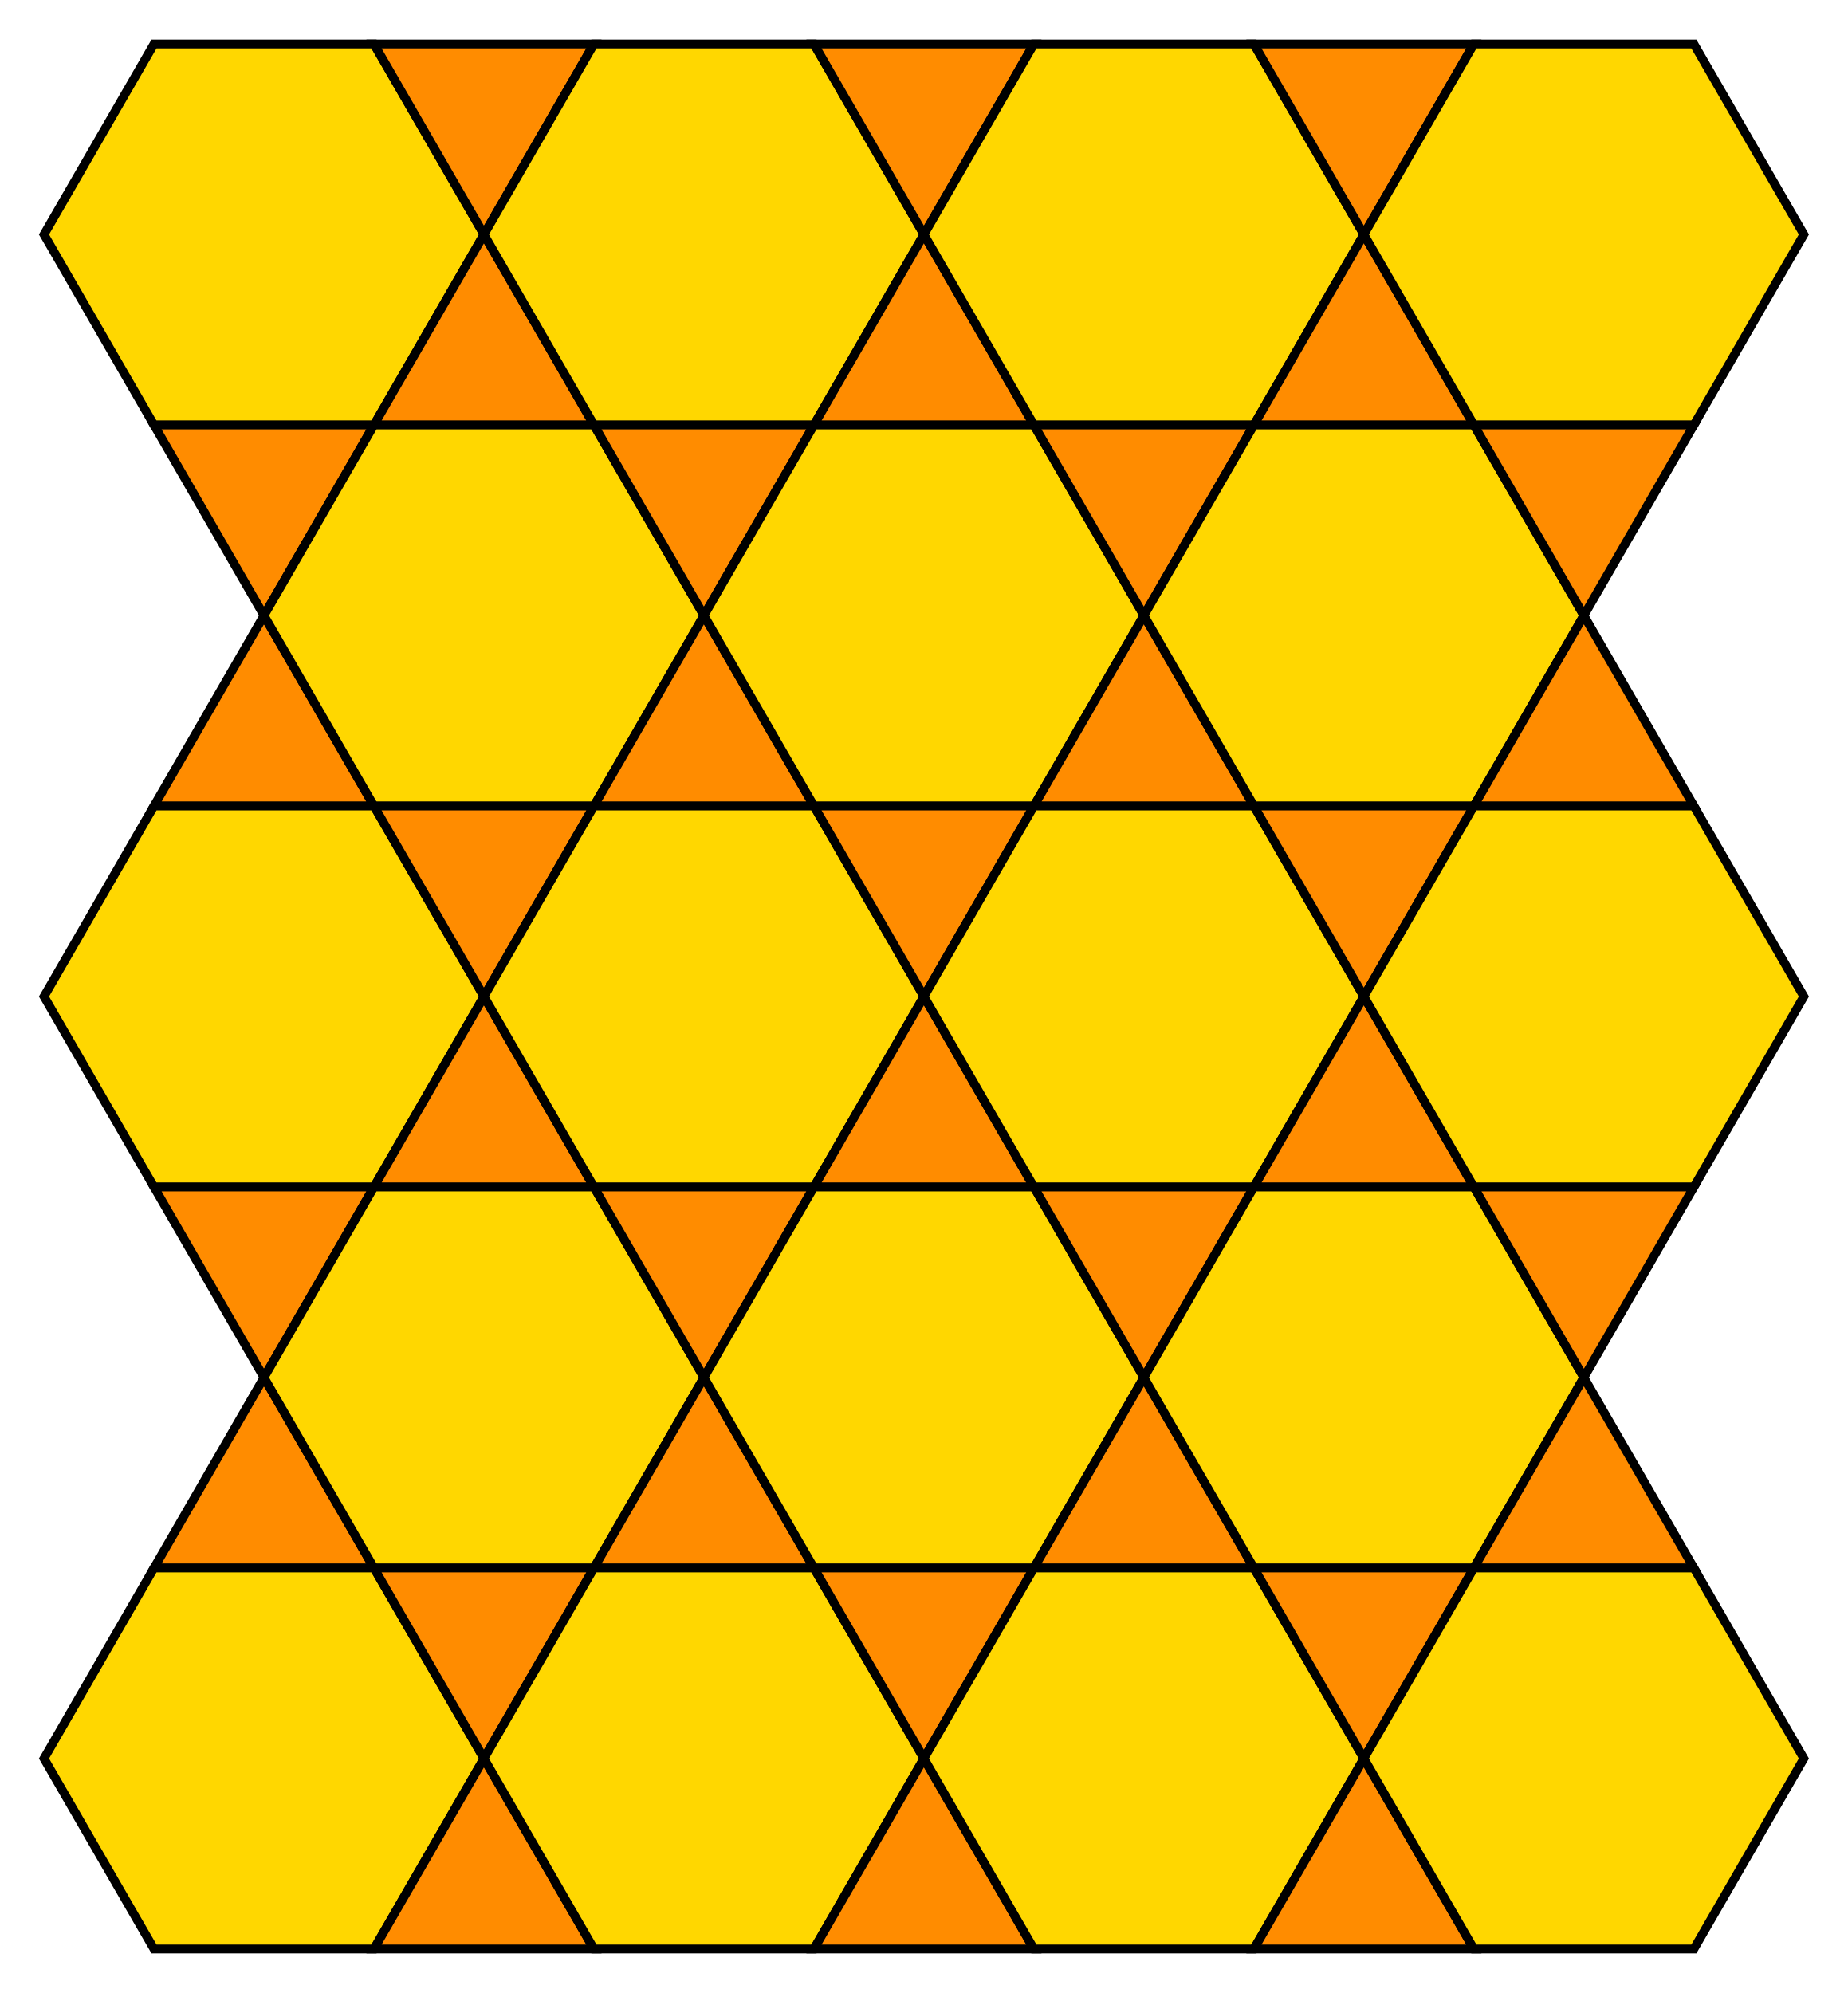
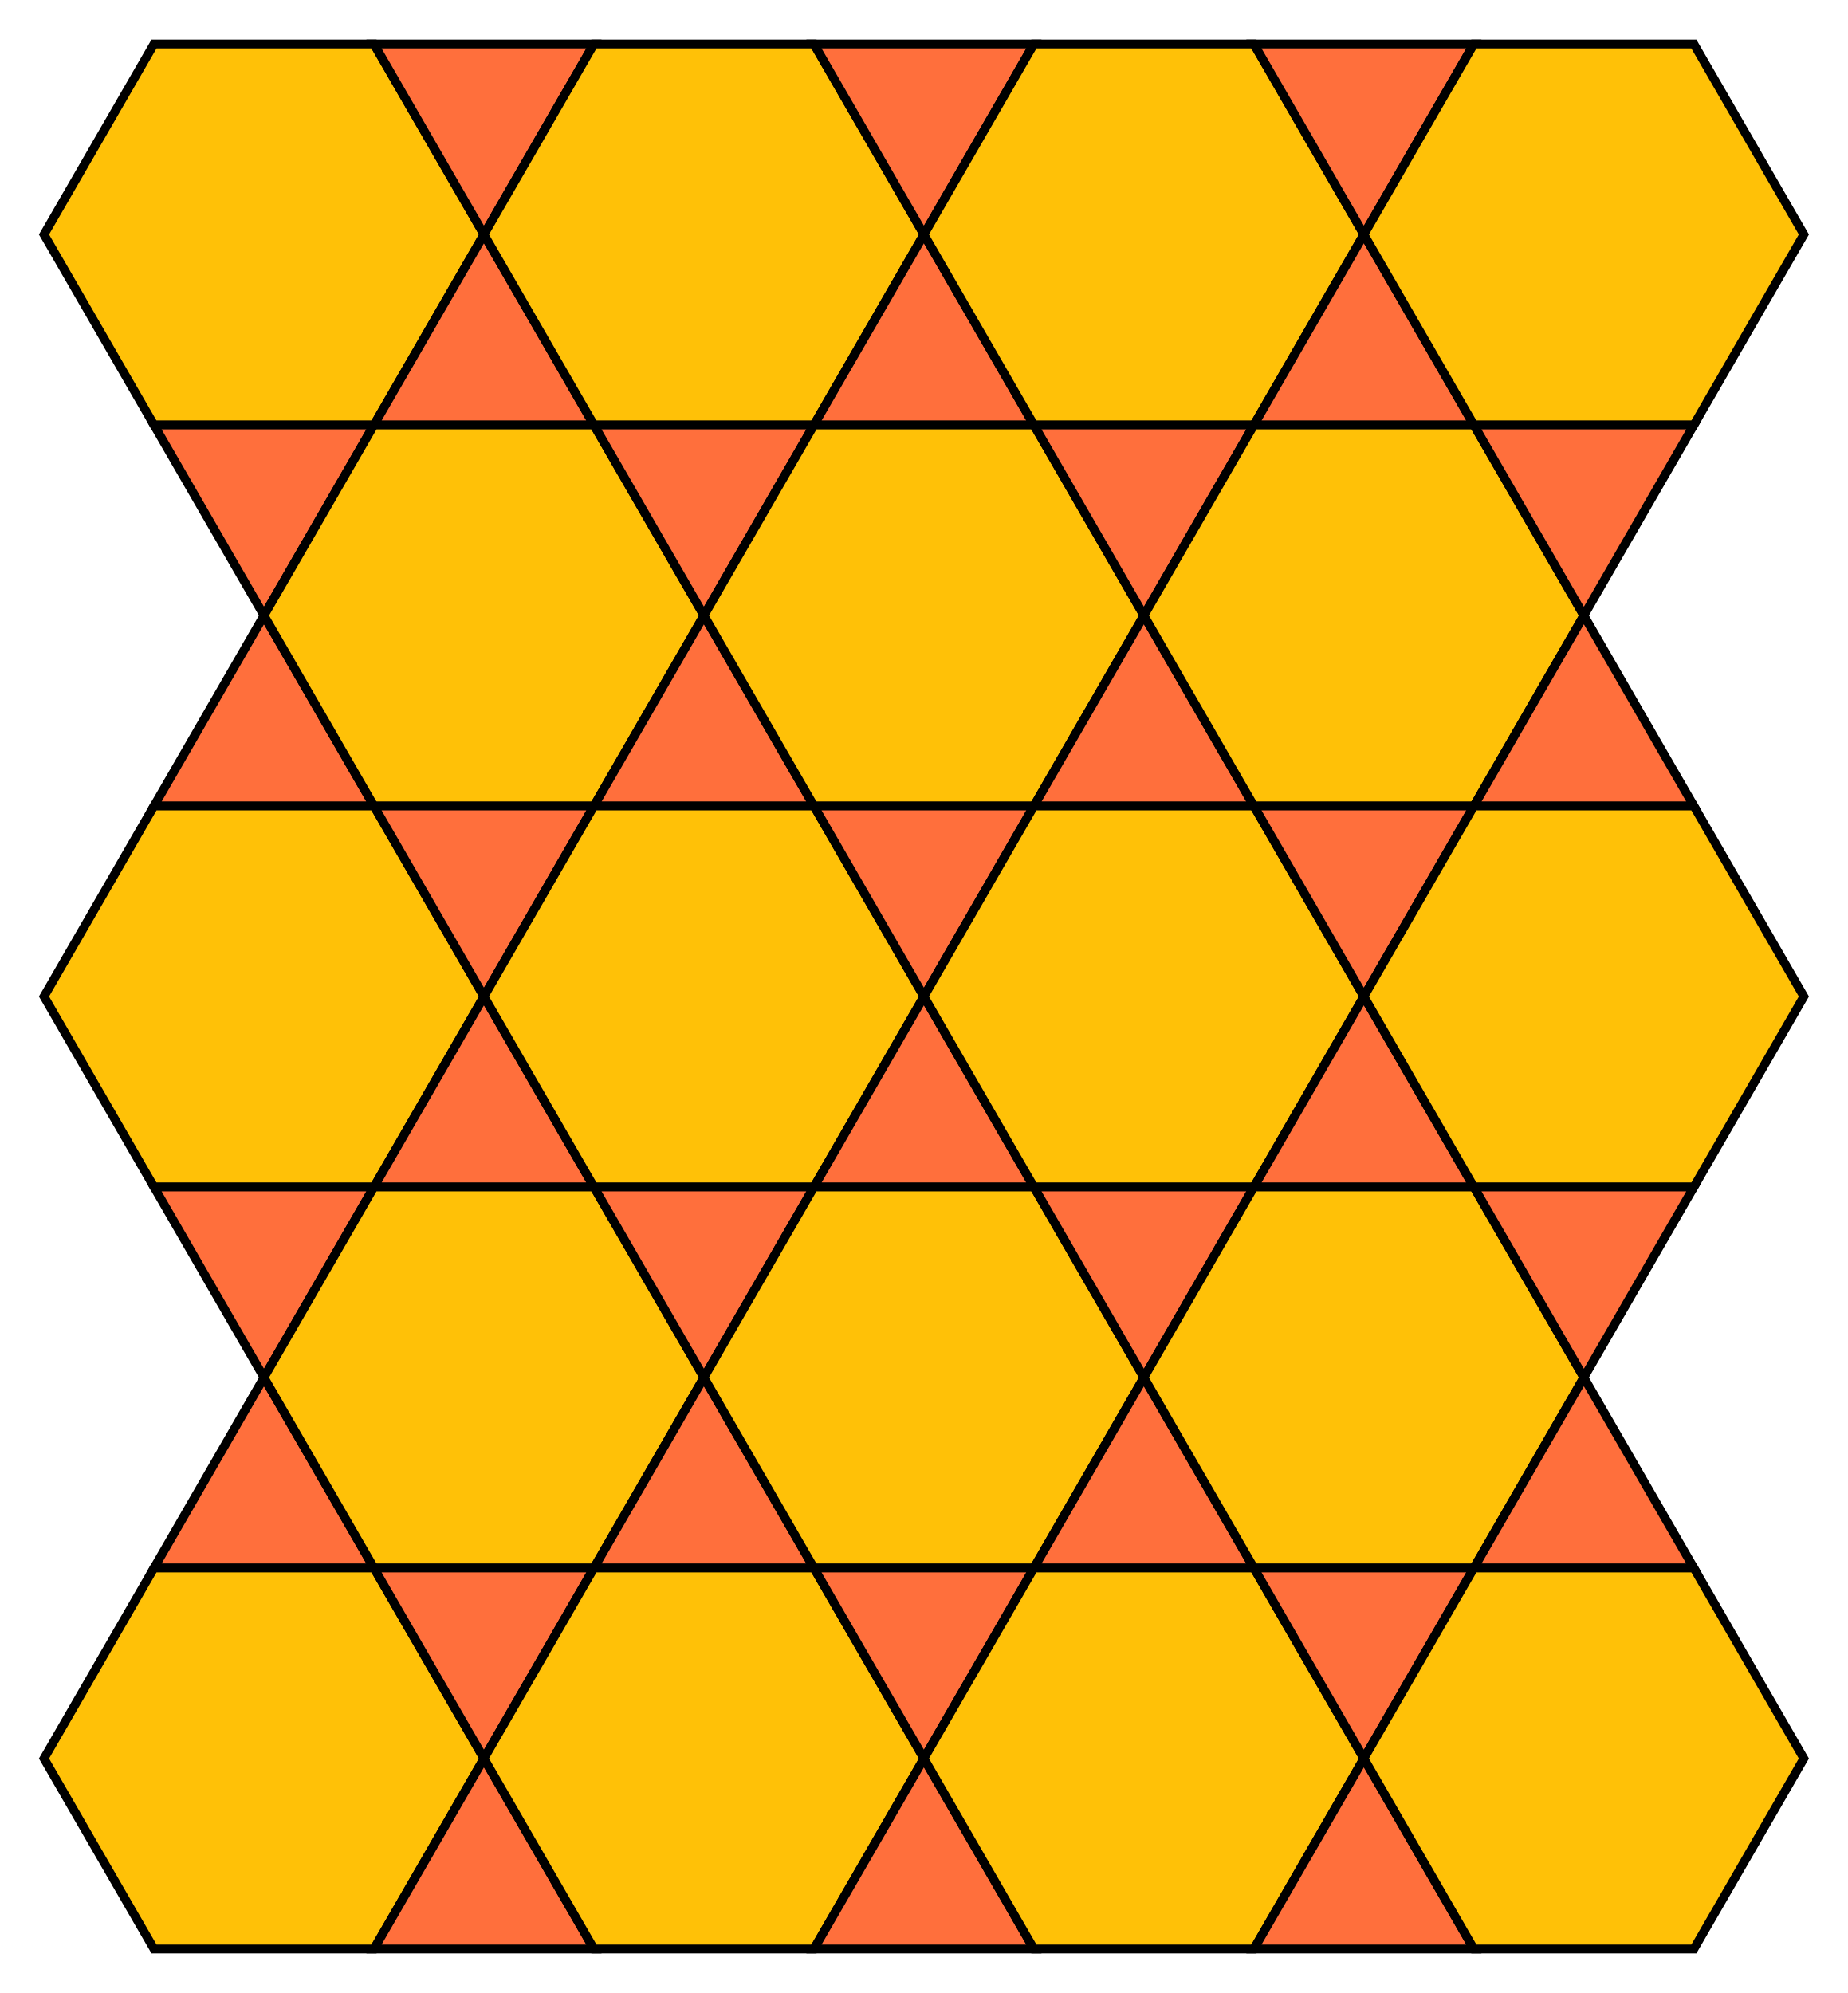
<svg xmlns="http://www.w3.org/2000/svg" width="210.0" height="226.506" viewBox="0 0 210.0 226.506">
-   <polygon points="17.5,5 42.5,5 55.0,26.651 42.5,48.301 17.5,48.301 5.0,26.651" stroke="black" stroke-linecap="round" stroke-width="1" fill="gold" />
-   <polygon points="42.5,5.0 67.5,5.0 55.0,26.651" stroke="black" stroke-linecap="round" stroke-width="1" fill="darkorange" />
-   <polygon points="55.0,26.651 67.5,48.301 42.5,48.301" stroke="black" stroke-linecap="round" stroke-width="1" fill="darkorange" />
-   <polygon points="67.5,5 92.5,5 105.0,26.651 92.5,48.301 67.5,48.301 55.0,26.651" stroke="black" stroke-linecap="round" stroke-width="1" fill="gold" />
-   <polygon points="92.5,5.0 117.5,5.0 105.0,26.651" stroke="black" stroke-linecap="round" stroke-width="1" fill="darkorange" />
-   <polygon points="105.0,26.651 117.5,48.301 92.5,48.301" stroke="black" stroke-linecap="round" stroke-width="1" fill="darkorange" />
-   <polygon points="117.5,5 142.5,5 155.0,26.651 142.5,48.301 117.5,48.301 105.0,26.651" stroke="black" stroke-linecap="round" stroke-width="1" fill="gold" />
-   <polygon points="142.5,5.0 167.5,5.0 155.0,26.651" stroke="black" stroke-linecap="round" stroke-width="1" fill="darkorange" />
-   <polygon points="155.0,26.651 167.5,48.301 142.5,48.301" stroke="black" stroke-linecap="round" stroke-width="1" fill="darkorange" />
-   <polygon points="167.5,5 192.5,5 205.0,26.651 192.5,48.301 167.5,48.301 155.0,26.651" stroke="black" stroke-linecap="round" stroke-width="1" fill="gold" />
-   <polygon points="17.5,48.301 42.5,48.301 30.0,69.952" stroke="black" stroke-linecap="round" stroke-width="1" fill="darkorange" />
-   <polygon points="30.0,69.952 42.5,91.603 17.5,91.603" stroke="black" stroke-linecap="round" stroke-width="1" fill="darkorange" />
-   <polygon points="42.5,48.301 67.5,48.301 80.0,69.952 67.5,91.603 42.5,91.603 30.0,69.952" stroke="black" stroke-linecap="round" stroke-width="1" fill="gold" />
-   <polygon points="67.5,48.301 92.5,48.301 80.0,69.952" stroke="black" stroke-linecap="round" stroke-width="1" fill="darkorange" />
-   <polygon points="80.0,69.952 92.5,91.603 67.5,91.603" stroke="black" stroke-linecap="round" stroke-width="1" fill="darkorange" />
-   <polygon points="92.5,48.301 117.5,48.301 130.0,69.952 117.5,91.603 92.5,91.603 80.0,69.952" stroke="black" stroke-linecap="round" stroke-width="1" fill="gold" />
-   <polygon points="117.5,48.301 142.5,48.301 130.0,69.952" stroke="black" stroke-linecap="round" stroke-width="1" fill="darkorange" />
-   <polygon points="130.0,69.952 142.5,91.603 117.5,91.603" stroke="black" stroke-linecap="round" stroke-width="1" fill="darkorange" />
-   <polygon points="142.5,48.301 167.5,48.301 180.0,69.952 167.5,91.603 142.5,91.603 130.0,69.952" stroke="black" stroke-linecap="round" stroke-width="1" fill="gold" />
-   <polygon points="167.5,48.301 192.5,48.301 180.0,69.952" stroke="black" stroke-linecap="round" stroke-width="1" fill="darkorange" />
-   <polygon points="180.0,69.952 192.5,91.603 167.5,91.603" stroke="black" stroke-linecap="round" stroke-width="1" fill="darkorange" />
-   <polygon points="17.5,91.603 42.5,91.603 55.0,113.253 42.5,134.904 17.5,134.904 5.0,113.253" stroke="black" stroke-linecap="round" stroke-width="1" fill="gold" />
-   <polygon points="42.5,91.603 67.5,91.603 55.0,113.253" stroke="black" stroke-linecap="round" stroke-width="1" fill="darkorange" />
-   <polygon points="55.0,113.253 67.5,134.904 42.5,134.904" stroke="black" stroke-linecap="round" stroke-width="1" fill="darkorange" />
-   <polygon points="67.5,91.603 92.5,91.603 105.0,113.253 92.5,134.904 67.5,134.904 55.0,113.253" stroke="black" stroke-linecap="round" stroke-width="1" fill="gold" />
-   <polygon points="92.5,91.603 117.5,91.603 105.0,113.253" stroke="black" stroke-linecap="round" stroke-width="1" fill="darkorange" />
-   <polygon points="105.0,113.253 117.5,134.904 92.5,134.904" stroke="black" stroke-linecap="round" stroke-width="1" fill="darkorange" />
-   <polygon points="117.5,91.603 142.5,91.603 155.0,113.253 142.5,134.904 117.5,134.904 105.0,113.253" stroke="black" stroke-linecap="round" stroke-width="1" fill="gold" />
-   <polygon points="142.5,91.603 167.5,91.603 155.0,113.253" stroke="black" stroke-linecap="round" stroke-width="1" fill="darkorange" />
-   <polygon points="155.0,113.253 167.5,134.904 142.5,134.904" stroke="black" stroke-linecap="round" stroke-width="1" fill="darkorange" />
-   <polygon points="167.5,91.603 192.5,91.603 205.0,113.253 192.5,134.904 167.5,134.904 155.0,113.253" stroke="black" stroke-linecap="round" stroke-width="1" fill="gold" />
-   <polygon points="17.5,134.904 42.5,134.904 30.0,156.554" stroke="black" stroke-linecap="round" stroke-width="1" fill="darkorange" />
-   <polygon points="30.0,156.554 42.5,178.205 17.5,178.205" stroke="black" stroke-linecap="round" stroke-width="1" fill="darkorange" />
-   <polygon points="42.5,134.904 67.5,134.904 80.0,156.554 67.5,178.205 42.5,178.205 30.0,156.554" stroke="black" stroke-linecap="round" stroke-width="1" fill="gold" />
-   <polygon points="67.5,134.904 92.5,134.904 80.0,156.554" stroke="black" stroke-linecap="round" stroke-width="1" fill="darkorange" />
-   <polygon points="80.0,156.554 92.5,178.205 67.5,178.205" stroke="black" stroke-linecap="round" stroke-width="1" fill="darkorange" />
-   <polygon points="92.5,134.904 117.5,134.904 130.0,156.554 117.5,178.205 92.5,178.205 80.0,156.554" stroke="black" stroke-linecap="round" stroke-width="1" fill="gold" />
-   <polygon points="117.5,134.904 142.5,134.904 130.0,156.554" stroke="black" stroke-linecap="round" stroke-width="1" fill="darkorange" />
-   <polygon points="130.0,156.554 142.5,178.205 117.5,178.205" stroke="black" stroke-linecap="round" stroke-width="1" fill="darkorange" />
-   <polygon points="142.5,134.904 167.5,134.904 180.0,156.554 167.5,178.205 142.5,178.205 130.0,156.554" stroke="black" stroke-linecap="round" stroke-width="1" fill="gold" />
-   <polygon points="167.5,134.904 192.5,134.904 180.0,156.554" stroke="black" stroke-linecap="round" stroke-width="1" fill="darkorange" />
-   <polygon points="180.0,156.554 192.5,178.205 167.5,178.205" stroke="black" stroke-linecap="round" stroke-width="1" fill="darkorange" />
-   <polygon points="17.5,178.205 42.5,178.205 55.0,199.856 42.5,221.506 17.5,221.506 5.0,199.856" stroke="black" stroke-linecap="round" stroke-width="1" fill="gold" />
-   <polygon points="42.5,178.205 67.5,178.205 55.0,199.856" stroke="black" stroke-linecap="round" stroke-width="1" fill="darkorange" />
-   <polygon points="55.0,199.856 67.5,221.506 42.5,221.506" stroke="black" stroke-linecap="round" stroke-width="1" fill="darkorange" />
-   <polygon points="67.5,178.205 92.5,178.205 105.0,199.856 92.5,221.506 67.5,221.506 55.0,199.856" stroke="black" stroke-linecap="round" stroke-width="1" fill="gold" />
-   <polygon points="92.5,178.205 117.5,178.205 105.0,199.856" stroke="black" stroke-linecap="round" stroke-width="1" fill="darkorange" />
-   <polygon points="105.0,199.856 117.5,221.506 92.5,221.506" stroke="black" stroke-linecap="round" stroke-width="1" fill="darkorange" />
-   <polygon points="117.5,178.205 142.5,178.205 155.0,199.856 142.5,221.506 117.5,221.506 105.0,199.856" stroke="black" stroke-linecap="round" stroke-width="1" fill="gold" />
-   <polygon points="142.5,178.205 167.5,178.205 155.0,199.856" stroke="black" stroke-linecap="round" stroke-width="1" fill="darkorange" />
-   <polygon points="155.0,199.856 167.5,221.506 142.5,221.506" stroke="black" stroke-linecap="round" stroke-width="1" fill="darkorange" />
-   <polygon points="167.5,178.205 192.5,178.205 205.0,199.856 192.5,221.506 167.5,221.506 155.0,199.856" stroke="black" stroke-linecap="round" stroke-width="1" fill="gold" />
+   <polygon points="17.5,5 42.5,5 55.0,26.651 42.5,48.301 17.5,48.301 5.0,26.651" stroke="black" stroke-linecap="round" stroke-width="1" fill="#FFC107" />
+   <polygon points="42.5,5.0 67.5,5.0 55.0,26.651" stroke="black" stroke-linecap="round" stroke-width="1" fill="#FF6F3C" />
+   <polygon points="55.0,26.651 67.5,48.301 42.5,48.301" stroke="black" stroke-linecap="round" stroke-width="1" fill="#FF6F3C" />
+   <polygon points="67.5,5 92.5,5 105.0,26.651 92.5,48.301 67.5,48.301 55.0,26.651" stroke="black" stroke-linecap="round" stroke-width="1" fill="#FFC107" />
+   <polygon points="92.5,5.0 117.5,5.0 105.0,26.651" stroke="black" stroke-linecap="round" stroke-width="1" fill="#FF6F3C" />
+   <polygon points="105.0,26.651 117.5,48.301 92.5,48.301" stroke="black" stroke-linecap="round" stroke-width="1" fill="#FF6F3C" />
+   <polygon points="117.5,5 142.5,5 155.0,26.651 142.5,48.301 117.5,48.301 105.0,26.651" stroke="black" stroke-linecap="round" stroke-width="1" fill="#FFC107" />
+   <polygon points="142.5,5.0 167.5,5.0 155.0,26.651" stroke="black" stroke-linecap="round" stroke-width="1" fill="#FF6F3C" />
+   <polygon points="155.0,26.651 167.5,48.301 142.5,48.301" stroke="black" stroke-linecap="round" stroke-width="1" fill="#FF6F3C" />
+   <polygon points="167.5,5 192.5,5 205.0,26.651 192.5,48.301 167.5,48.301 155.0,26.651" stroke="black" stroke-linecap="round" stroke-width="1" fill="#FFC107" />
+   <polygon points="17.5,48.301 42.5,48.301 30.0,69.952" stroke="black" stroke-linecap="round" stroke-width="1" fill="#FF6F3C" />
+   <polygon points="30.0,69.952 42.5,91.603 17.5,91.603" stroke="black" stroke-linecap="round" stroke-width="1" fill="#FF6F3C" />
+   <polygon points="42.5,48.301 67.5,48.301 80.0,69.952 67.5,91.603 42.5,91.603 30.0,69.952" stroke="black" stroke-linecap="round" stroke-width="1" fill="#FFC107" />
+   <polygon points="67.5,48.301 92.5,48.301 80.0,69.952" stroke="black" stroke-linecap="round" stroke-width="1" fill="#FF6F3C" />
+   <polygon points="80.0,69.952 92.5,91.603 67.5,91.603" stroke="black" stroke-linecap="round" stroke-width="1" fill="#FF6F3C" />
+   <polygon points="92.5,48.301 117.5,48.301 130.0,69.952 117.5,91.603 92.5,91.603 80.0,69.952" stroke="black" stroke-linecap="round" stroke-width="1" fill="#FFC107" />
+   <polygon points="117.5,48.301 142.5,48.301 130.0,69.952" stroke="black" stroke-linecap="round" stroke-width="1" fill="#FF6F3C" />
+   <polygon points="130.0,69.952 142.5,91.603 117.5,91.603" stroke="black" stroke-linecap="round" stroke-width="1" fill="#FF6F3C" />
+   <polygon points="142.5,48.301 167.5,48.301 180.0,69.952 167.5,91.603 142.5,91.603 130.0,69.952" stroke="black" stroke-linecap="round" stroke-width="1" fill="#FFC107" />
+   <polygon points="167.5,48.301 192.5,48.301 180.0,69.952" stroke="black" stroke-linecap="round" stroke-width="1" fill="#FF6F3C" />
+   <polygon points="180.0,69.952 192.5,91.603 167.5,91.603" stroke="black" stroke-linecap="round" stroke-width="1" fill="#FF6F3C" />
+   <polygon points="17.5,91.603 42.5,91.603 55.0,113.253 42.5,134.904 17.5,134.904 5.0,113.253" stroke="black" stroke-linecap="round" stroke-width="1" fill="#FFC107" />
+   <polygon points="42.5,91.603 67.5,91.603 55.0,113.253" stroke="black" stroke-linecap="round" stroke-width="1" fill="#FF6F3C" />
+   <polygon points="55.0,113.253 67.5,134.904 42.5,134.904" stroke="black" stroke-linecap="round" stroke-width="1" fill="#FF6F3C" />
+   <polygon points="67.5,91.603 92.5,91.603 105.0,113.253 92.5,134.904 67.5,134.904 55.0,113.253" stroke="black" stroke-linecap="round" stroke-width="1" fill="#FFC107" />
+   <polygon points="92.5,91.603 117.5,91.603 105.0,113.253" stroke="black" stroke-linecap="round" stroke-width="1" fill="#FF6F3C" />
+   <polygon points="105.0,113.253 117.5,134.904 92.5,134.904" stroke="black" stroke-linecap="round" stroke-width="1" fill="#FF6F3C" />
+   <polygon points="117.5,91.603 142.5,91.603 155.0,113.253 142.5,134.904 117.5,134.904 105.0,113.253" stroke="black" stroke-linecap="round" stroke-width="1" fill="#FFC107" />
+   <polygon points="142.5,91.603 167.5,91.603 155.0,113.253" stroke="black" stroke-linecap="round" stroke-width="1" fill="#FF6F3C" />
+   <polygon points="155.0,113.253 167.5,134.904 142.5,134.904" stroke="black" stroke-linecap="round" stroke-width="1" fill="#FF6F3C" />
+   <polygon points="167.5,91.603 192.5,91.603 205.0,113.253 192.5,134.904 167.5,134.904 155.0,113.253" stroke="black" stroke-linecap="round" stroke-width="1" fill="#FFC107" />
+   <polygon points="17.5,134.904 42.5,134.904 30.0,156.554" stroke="black" stroke-linecap="round" stroke-width="1" fill="#FF6F3C" />
+   <polygon points="30.0,156.554 42.5,178.205 17.5,178.205" stroke="black" stroke-linecap="round" stroke-width="1" fill="#FF6F3C" />
+   <polygon points="42.5,134.904 67.5,134.904 80.0,156.554 67.5,178.205 42.5,178.205 30.0,156.554" stroke="black" stroke-linecap="round" stroke-width="1" fill="#FFC107" />
+   <polygon points="67.5,134.904 92.5,134.904 80.0,156.554" stroke="black" stroke-linecap="round" stroke-width="1" fill="#FF6F3C" />
+   <polygon points="80.0,156.554 92.5,178.205 67.5,178.205" stroke="black" stroke-linecap="round" stroke-width="1" fill="#FF6F3C" />
+   <polygon points="92.5,134.904 117.5,134.904 130.0,156.554 117.5,178.205 92.5,178.205 80.0,156.554" stroke="black" stroke-linecap="round" stroke-width="1" fill="#FFC107" />
+   <polygon points="117.5,134.904 142.5,134.904 130.0,156.554" stroke="black" stroke-linecap="round" stroke-width="1" fill="#FF6F3C" />
+   <polygon points="130.0,156.554 142.5,178.205 117.5,178.205" stroke="black" stroke-linecap="round" stroke-width="1" fill="#FF6F3C" />
+   <polygon points="142.5,134.904 167.5,134.904 180.0,156.554 167.5,178.205 142.5,178.205 130.0,156.554" stroke="black" stroke-linecap="round" stroke-width="1" fill="#FFC107" />
+   <polygon points="167.5,134.904 192.5,134.904 180.0,156.554" stroke="black" stroke-linecap="round" stroke-width="1" fill="#FF6F3C" />
+   <polygon points="180.0,156.554 192.5,178.205 167.5,178.205" stroke="black" stroke-linecap="round" stroke-width="1" fill="#FF6F3C" />
+   <polygon points="17.5,178.205 42.5,178.205 55.0,199.856 42.5,221.506 17.5,221.506 5.0,199.856" stroke="black" stroke-linecap="round" stroke-width="1" fill="#FFC107" />
+   <polygon points="42.5,178.205 67.5,178.205 55.0,199.856" stroke="black" stroke-linecap="round" stroke-width="1" fill="#FF6F3C" />
+   <polygon points="55.0,199.856 67.5,221.506 42.5,221.506" stroke="black" stroke-linecap="round" stroke-width="1" fill="#FF6F3C" />
+   <polygon points="67.5,178.205 92.5,178.205 105.0,199.856 92.5,221.506 67.5,221.506 55.0,199.856" stroke="black" stroke-linecap="round" stroke-width="1" fill="#FFC107" />
+   <polygon points="92.5,178.205 117.5,178.205 105.0,199.856" stroke="black" stroke-linecap="round" stroke-width="1" fill="#FF6F3C" />
+   <polygon points="105.0,199.856 117.5,221.506 92.5,221.506" stroke="black" stroke-linecap="round" stroke-width="1" fill="#FF6F3C" />
+   <polygon points="117.5,178.205 142.5,178.205 155.0,199.856 142.5,221.506 117.5,221.506 105.0,199.856" stroke="black" stroke-linecap="round" stroke-width="1" fill="#FFC107" />
+   <polygon points="142.5,178.205 167.5,178.205 155.0,199.856" stroke="black" stroke-linecap="round" stroke-width="1" fill="#FF6F3C" />
+   <polygon points="155.0,199.856 167.5,221.506 142.5,221.506" stroke="black" stroke-linecap="round" stroke-width="1" fill="#FF6F3C" />
+   <polygon points="167.5,178.205 192.5,178.205 205.0,199.856 192.5,221.506 167.5,221.506 155.0,199.856" stroke="black" stroke-linecap="round" stroke-width="1" fill="#FFC107" />
</svg>
